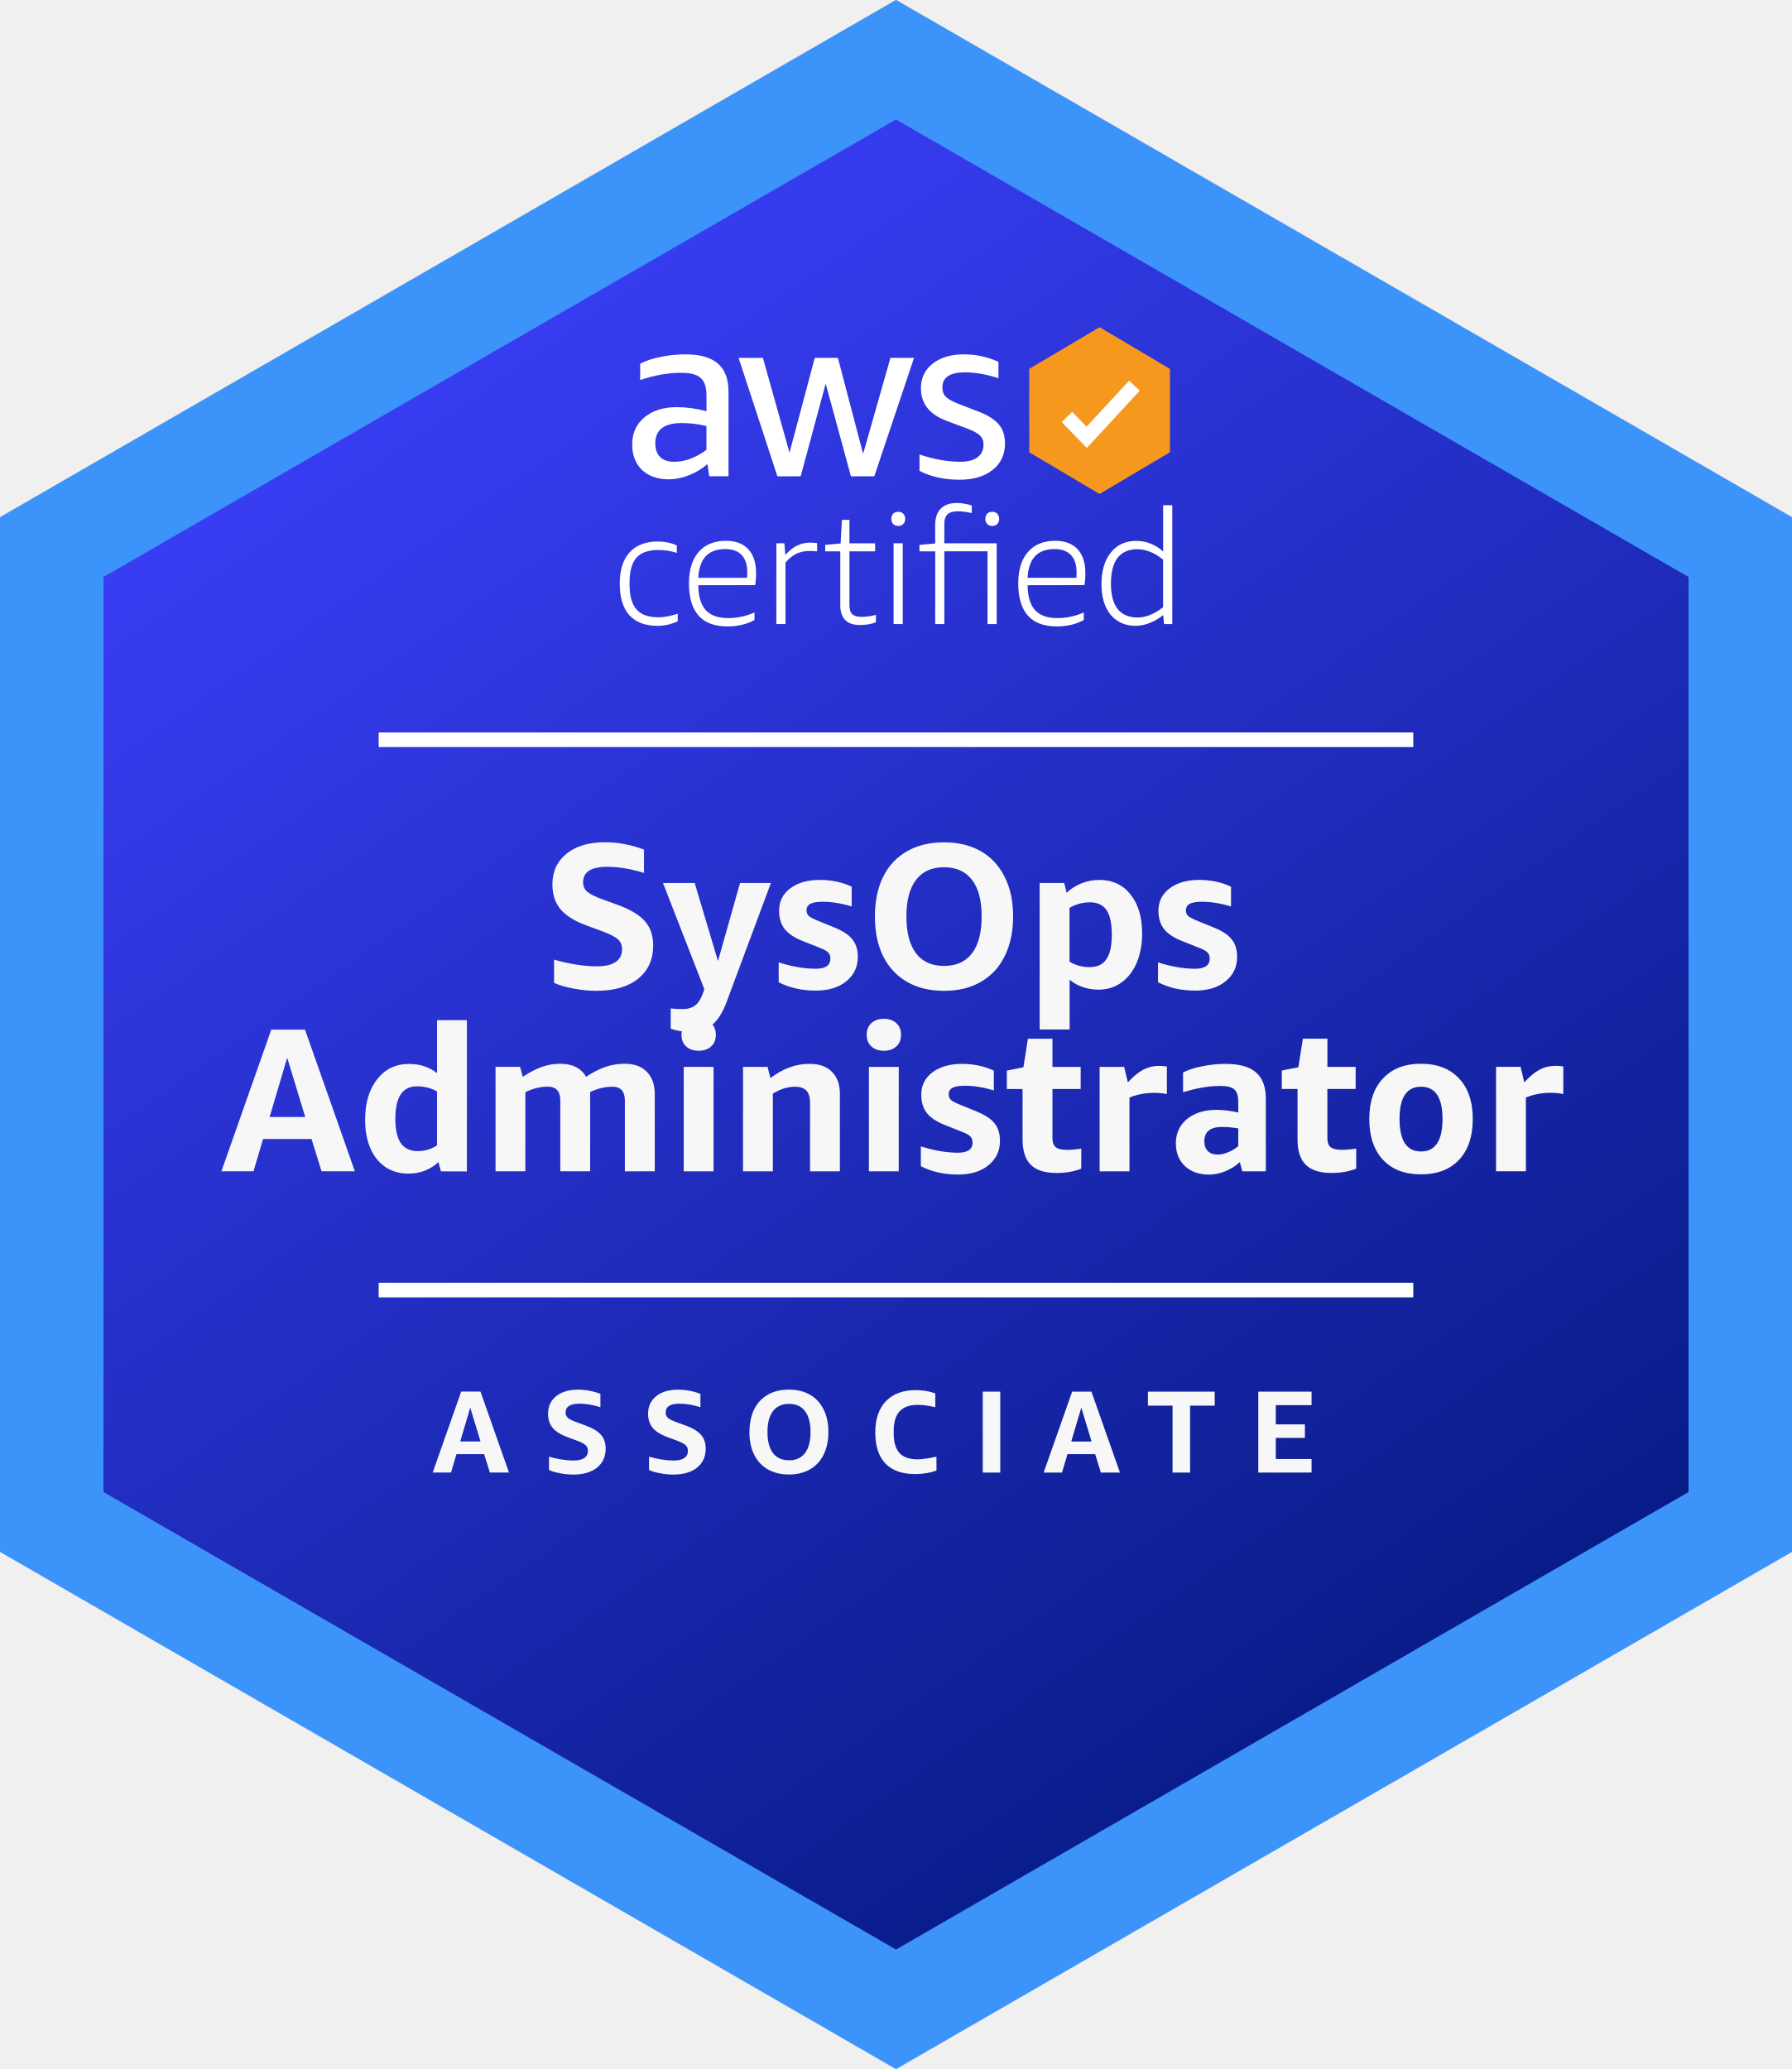
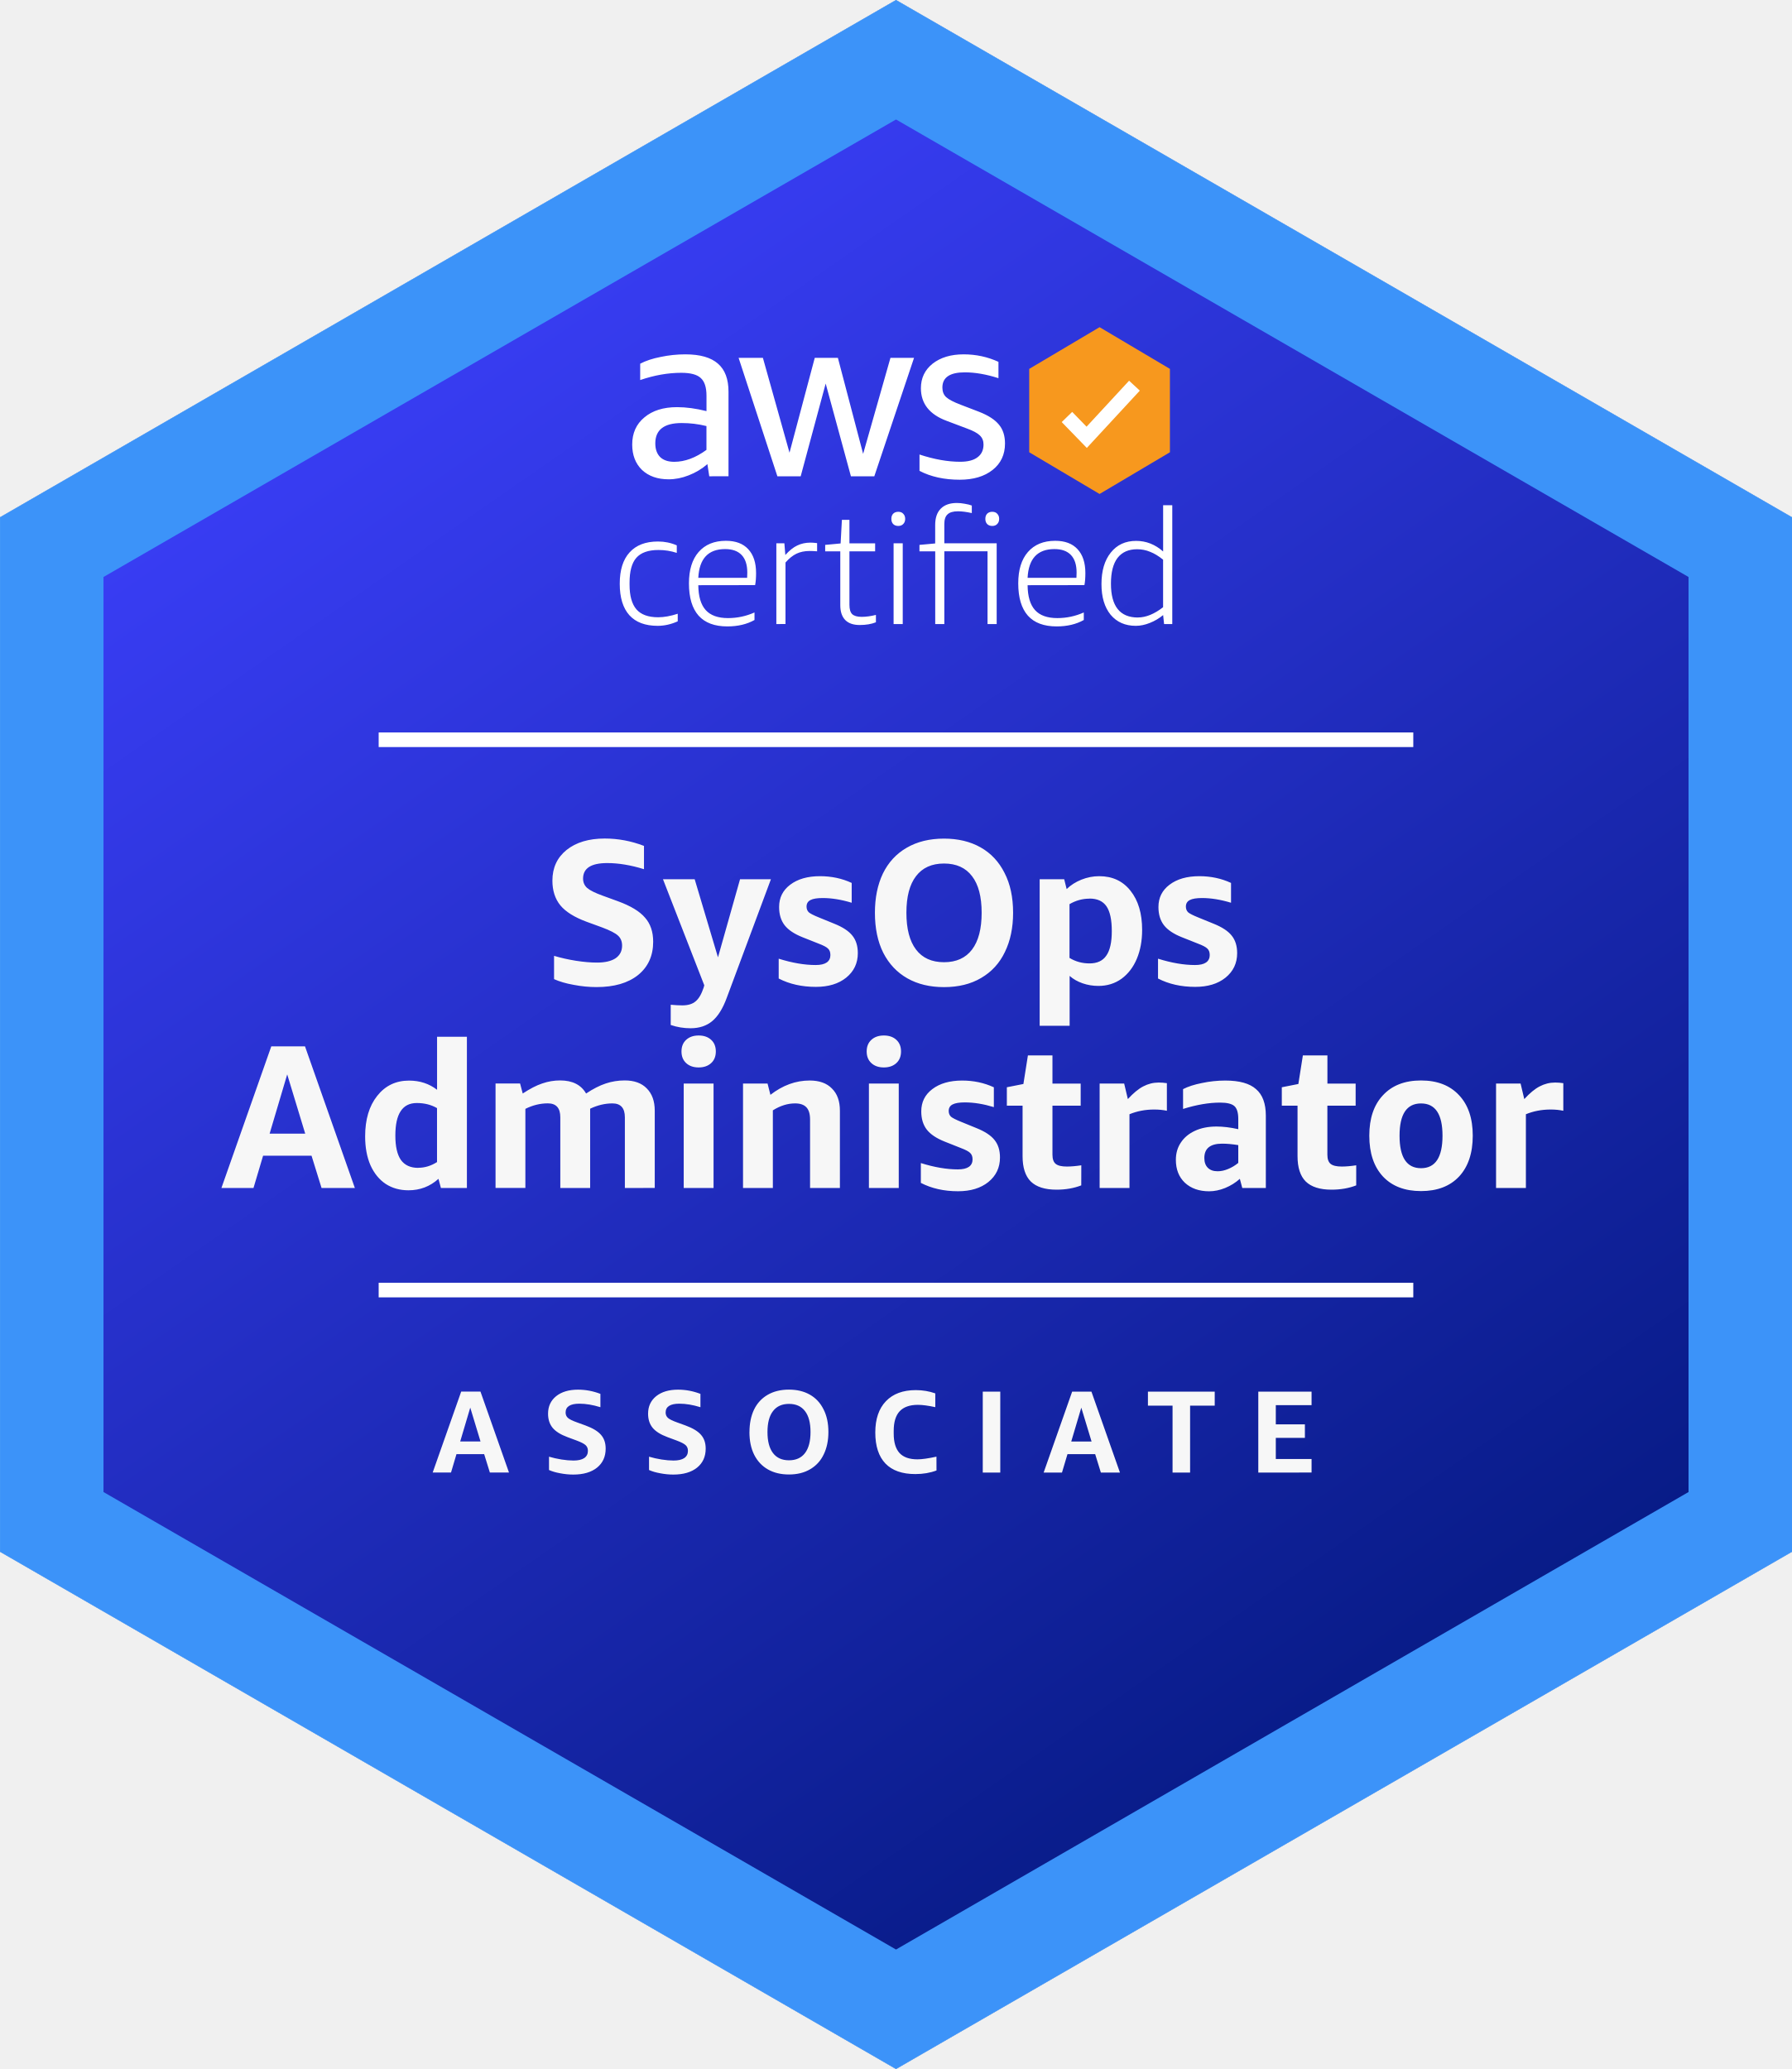
<svg xmlns="http://www.w3.org/2000/svg" xmlns:xlink="http://www.w3.org/1999/xlink" width="4.33cm" height="5cm" viewBox="0 0 43.301 50" version="1.1" id="svg1" xml:space="preserve">
  <defs id="defs1">
    <linearGradient id="linearGradient13">
      <stop style="stop-color:#5534bb;stop-opacity:1;" offset="0" id="stop12" />
      <stop style="stop-color:#341185;stop-opacity:1;" offset="1" id="stop13" />
    </linearGradient>
    <linearGradient id="linearGradient11">
      <stop style="stop-color:#59646f;stop-opacity:1;" offset="0" id="stop10" />
      <stop style="stop-color:#222f40;stop-opacity:1;" offset="1" id="stop11" />
    </linearGradient>
    <linearGradient id="linearGradient9">
      <stop style="stop-color:#008397;stop-opacity:1;" offset="0" id="stop8" />
      <stop style="stop-color:#00597c;stop-opacity:1;" offset="1" id="stop9" />
    </linearGradient>
    <rect x="47" y="68.5" width="94.5" height="49" id="rect3" />
    <linearGradient id="linearGradient2">
      <stop style="stop-color:#3a3ef7;stop-opacity:1;" offset="0" id="stop2" />
      <stop style="stop-color:#061a83;stop-opacity:1;" offset="1" id="stop3" />
    </linearGradient>
    <linearGradient xlink:href="#linearGradient9" id="linearGradient3" x1="7.086" y1="-1.946" x2="19.173" y2="15.44" gradientUnits="userSpaceOnUse" />
    <linearGradient xlink:href="#linearGradient2" id="linearGradient3-9" x1="7.086" y1="-1.946" x2="19.173" y2="15.44" gradientUnits="userSpaceOnUse" />
    <linearGradient xlink:href="#linearGradient11" id="linearGradient3-1" x1="7.086" y1="-1.946" x2="19.173" y2="15.44" gradientUnits="userSpaceOnUse" />
    <linearGradient xlink:href="#linearGradient13" id="linearGradient3-3" x1="7.086" y1="-1.946" x2="19.173" y2="15.44" gradientUnits="userSpaceOnUse" />
  </defs>
  <g id="layer1" transform="translate(-3.350001)">
    <path style="display:inline;fill:url(#linearGradient3);fill-opacity:1;stroke:#15caf7;stroke-width:1.226;stroke-dasharray:none;stroke-opacity:1" id="path1" d="M 23.101,12.523 13.097,18.299 3.093,12.523 3.093,0.971 13.097,-4.805 23.101,0.971 Z" transform="matrix(2.039204,0,0,2.039204,-1.706562,11.24175)" />
    <path style="display:inline;fill:url(#linearGradient3-3);fill-opacity:1;stroke:#7b78fa;stroke-width:1.226;stroke-dasharray:none;stroke-opacity:1" id="path1-00" d="M 23.101,12.523 13.097,18.299 3.093,12.523 3.093,0.971 13.097,-4.805 23.101,0.971 Z" transform="matrix(2.039204,0,0,2.039204,-1.70656,11.24175)" />
    <path style="display:inline;fill:url(#linearGradient3-1);fill-opacity:1;stroke:#d5dbdb;stroke-width:1.226;stroke-dasharray:none;stroke-opacity:1" id="path1-0" d="M 23.101,12.523 13.097,18.299 3.093,12.523 3.093,0.971 13.097,-4.805 23.101,0.971 Z" transform="matrix(2.039204,0,0,2.039204,-1.70656,11.24175)" />
    <path style="display:inline;fill:url(#linearGradient3-9);fill-opacity:1;stroke:#3c93f9;stroke-width:1.226;stroke-dasharray:none;stroke-opacity:1" id="path1-7" d="M 23.101,12.523 13.097,18.299 3.093,12.523 3.093,0.971 13.097,-4.805 23.101,0.971 Z" transform="matrix(2.039204,0,0,2.039204,-1.70656,11.24175)" />
-     <path style="opacity:1;fill:none;fill-opacity:1;stroke:#ffffff;stroke-width:0.353;stroke-dasharray:none;stroke-opacity:1" d="m 12.5,17.877 h 25" id="path3" />
-     <path style="fill:none;fill-opacity:1;stroke:#ffffff;stroke-width:0.353;stroke-dasharray:none;stroke-opacity:1" d="m 12.5,31.176 h 25" id="path3-3" />
+     <path id="path3" style="opacity:1;fill:none;fill-opacity:1;stroke:#ffffff;stroke-width:0.353;stroke-dasharray:none;stroke-opacity:1" d="M 12.5 17.877 L 37.5 17.877 L 12.5 17.877 z M 12.5 31.176 L 37.5 31.176 L 12.5 31.176 z " />
    <path d="M 15.187,35.586 15.049,35.141 H 14.38 L 14.248,35.586 h -0.443 l 0.689,-1.956 h 0.466 l 0.689,1.956 z m -0.717,-0.751 h 0.491 l -0.248,-0.818 z m 2.594,-0.104 q -0.251,-0.093 -0.361,-0.226 -0.11,-0.135 -0.11,-0.341 0,-0.265 0.195,-0.423 0.198,-0.158 0.528,-0.158 0.277,0 0.542,0.102 v 0.322 q -0.274,-0.085 -0.508,-0.085 -0.333,0 -0.333,0.214 0,0.079 0.056,0.13 0.059,0.051 0.217,0.107 l 0.209,0.076 q 0.262,0.096 0.373,0.226 0.113,0.127 0.113,0.333 0,0.291 -0.209,0.46 -0.209,0.167 -0.573,0.167 -0.158,0 -0.316,-0.031 -0.158,-0.028 -0.271,-0.079 v -0.322 q 0.141,0.042 0.302,0.068 0.161,0.025 0.291,0.025 0.167,0 0.257,-0.059 0.09,-0.062 0.09,-0.175 0,-0.087 -0.056,-0.138 -0.054,-0.051 -0.22,-0.113 z m 2.417,0 q -0.251,-0.093 -0.361,-0.226 -0.11,-0.135 -0.11,-0.341 0,-0.265 0.195,-0.423 0.198,-0.158 0.528,-0.158 0.277,0 0.542,0.102 v 0.322 q -0.274,-0.085 -0.508,-0.085 -0.333,0 -0.333,0.214 0,0.079 0.056,0.13 0.059,0.051 0.217,0.107 l 0.209,0.076 q 0.262,0.096 0.373,0.226 0.113,0.127 0.113,0.333 0,0.291 -0.209,0.46 -0.209,0.167 -0.573,0.167 -0.158,0 -0.316,-0.031 -0.158,-0.028 -0.271,-0.079 v -0.322 q 0.141,0.042 0.302,0.068 0.161,0.025 0.291,0.025 0.167,0 0.257,-0.059 0.09,-0.062 0.09,-0.175 0,-0.087 -0.056,-0.138 -0.054,-0.051 -0.22,-0.113 z m 2.414,-0.124 q 0,0.333 0.133,0.508 0.133,0.175 0.387,0.175 0.254,0 0.387,-0.175 0.133,-0.175 0.133,-0.508 0,-0.333 -0.133,-0.505 -0.133,-0.175 -0.387,-0.175 -0.254,0 -0.387,0.175 -0.133,0.172 -0.133,0.505 z m -0.435,0 q 0,-0.31 0.11,-0.542 0.113,-0.231 0.327,-0.356 0.217,-0.127 0.516,-0.127 0.291,0 0.505,0.121 0.214,0.121 0.33,0.353 0.119,0.229 0.119,0.55 0,0.31 -0.113,0.542 -0.11,0.231 -0.327,0.358 -0.214,0.127 -0.514,0.127 -0.291,0 -0.505,-0.121 -0.214,-0.121 -0.333,-0.353 -0.116,-0.231 -0.116,-0.553 z m 4.519,0.929 q -0.229,0.087 -0.511,0.087 -0.477,0 -0.722,-0.254 -0.246,-0.257 -0.246,-0.751 0,-0.488 0.257,-0.756 0.257,-0.268 0.722,-0.268 0.248,0 0.471,0.079 v 0.333 q -0.257,-0.056 -0.421,-0.056 -0.294,0 -0.44,0.155 -0.144,0.155 -0.144,0.474 v 0.065 q 0,0.316 0.141,0.471 0.141,0.152 0.432,0.152 0.164,0 0.46,-0.065 z m 1.118,0.051 v -1.956 h 0.423 v 1.956 z m 2.854,0 -0.138,-0.446 h -0.669 l -0.133,0.446 h -0.443 l 0.689,-1.956 h 0.466 l 0.689,1.956 z M 29.235,34.836 h 0.491 l -0.248,-0.818 z m 2.448,0.751 v -1.617 h -0.595 v -0.339 h 1.614 v 0.339 h -0.595 v 1.617 z m 2.072,0 v -1.956 h 1.287 v 0.327 h -0.864 v 0.463 h 0.703 v 0.327 h -0.703 v 0.511 h 0.864 v 0.327 z" id="text5" style="font-weight:bold;font-size:2.822px;line-height:0.9;font-family:'Amazon Ember';-inkscape-font-specification:'Amazon Ember, Bold';text-align:center;letter-spacing:0.794px;text-anchor:middle;fill:#f7f7f7;stroke-width:0.353" aria-label="ASSOCIATE" />
-     <g id="text3" style="font-weight:bold;font-size:4.939px;line-height:0.9;font-family:'Amazon Ember';-inkscape-font-specification:'Amazon Ember, Bold';text-align:center;letter-spacing:0px;text-anchor:middle;fill:#f7f7f7;stroke-width:0.353" aria-label="SysOps&#10;Administrator">
-       <path d="m 17.523,22.365 q -0.44,-0.163 -0.632,-0.395 -0.193,-0.237 -0.193,-0.598 0,-0.464 0.341,-0.741 0.346,-0.277 0.924,-0.277 0.484,0 0.948,0.178 v 0.563 q -0.479,-0.148 -0.889,-0.148 -0.583,0 -0.583,0.375 0,0.138 0.099,0.227 0.104,0.089 0.38,0.188 l 0.365,0.133 q 0.459,0.168 0.652,0.395 0.198,0.222 0.198,0.583 0,0.509 -0.365,0.805 -0.365,0.291 -1.003,0.291 -0.277,0 -0.553,-0.054 -0.277,-0.049 -0.474,-0.138 V 23.19 q 0.247,0.074 0.528,0.119 0.282,0.044 0.509,0.044 0.291,0 0.449,-0.104 0.158,-0.109 0.158,-0.306 0,-0.153 -0.099,-0.242 -0.094,-0.089 -0.385,-0.198 z m 2.845,1.536 -0.998,-2.563 h 0.766 l 0.563,1.887 0.533,-1.887 h 0.746 l -1.067,2.865 q -0.143,0.39 -0.351,0.563 -0.207,0.173 -0.524,0.173 -0.247,0 -0.479,-0.079 v -0.489 q 0.158,0.015 0.282,0.015 0.207,0 0.321,-0.099 0.114,-0.094 0.193,-0.331 z m 3.047,-0.736 q 0,-0.099 -0.059,-0.153 -0.054,-0.054 -0.227,-0.119 l -0.385,-0.153 q -0.301,-0.119 -0.435,-0.291 -0.133,-0.173 -0.133,-0.44 0,-0.336 0.267,-0.538 0.272,-0.207 0.721,-0.207 0.415,0 0.766,0.163 v 0.479 q -0.375,-0.114 -0.701,-0.114 -0.202,0 -0.296,0.049 -0.094,0.049 -0.094,0.158 0,0.084 0.054,0.138 0.059,0.049 0.242,0.123 l 0.375,0.153 q 0.306,0.123 0.435,0.286 0.133,0.163 0.133,0.425 0,0.365 -0.282,0.593 -0.277,0.222 -0.731,0.222 -0.509,0 -0.899,-0.202 v -0.479 q 0.489,0.153 0.894,0.153 0.356,0 0.356,-0.247 z m 1.837,-1.017 q 0,0.583 0.232,0.889 0.232,0.306 0.677,0.306 0.445,0 0.677,-0.306 0.232,-0.306 0.232,-0.889 0,-0.583 -0.232,-0.884 -0.232,-0.306 -0.677,-0.306 -0.445,0 -0.677,0.306 -0.232,0.301 -0.232,0.884 z m -0.761,0 q 0,-0.543 0.193,-0.948 0.198,-0.405 0.573,-0.622 0.38,-0.222 0.904,-0.222 0.509,0 0.884,0.212 0.375,0.212 0.578,0.617 0.207,0.4 0.207,0.963 0,0.543 -0.198,0.948 -0.193,0.405 -0.573,0.627 -0.375,0.222 -0.899,0.222 -0.509,0 -0.884,-0.212 -0.375,-0.212 -0.583,-0.617 -0.202,-0.405 -0.202,-0.968 z m 3.981,2.731 v -3.541 h 0.593 l 0.059,0.237 q 0.148,-0.143 0.356,-0.227 0.212,-0.084 0.43,-0.084 0.479,0 0.756,0.351 0.282,0.351 0.282,0.948 0,0.39 -0.128,0.696 -0.128,0.306 -0.37,0.484 -0.242,0.173 -0.558,0.173 -0.202,0 -0.385,-0.064 -0.183,-0.064 -0.311,-0.178 v 1.205 z m 1.205,-3.072 q -0.257,0 -0.484,0.133 v 1.299 q 0.217,0.133 0.484,0.133 0.277,0 0.405,-0.188 0.133,-0.188 0.133,-0.593 0,-0.41 -0.128,-0.598 -0.128,-0.188 -0.41,-0.188 z m 2.904,1.358 q 0,-0.099 -0.059,-0.153 -0.054,-0.054 -0.227,-0.119 l -0.385,-0.153 q -0.301,-0.119 -0.435,-0.291 -0.133,-0.173 -0.133,-0.44 0,-0.336 0.267,-0.538 0.272,-0.207 0.721,-0.207 0.415,0 0.766,0.163 v 0.479 q -0.375,-0.114 -0.701,-0.114 -0.202,0 -0.296,0.049 -0.094,0.049 -0.094,0.158 0,0.084 0.054,0.138 0.059,0.049 0.242,0.123 l 0.375,0.153 q 0.306,0.123 0.435,0.286 0.133,0.163 0.133,0.425 0,0.365 -0.282,0.593 -0.277,0.222 -0.731,0.222 -0.509,0 -0.899,-0.202 v -0.479 q 0.489,0.153 0.894,0.153 0.356,0 0.356,-0.247 z" id="path2" />
-       <path d="M 11.12,28.306 10.878,27.526 H 9.707 L 9.475,28.306 H 8.7 l 1.205,-3.423 h 0.815 l 1.205,3.423 z M 9.865,26.993 H 10.725 l -0.435,-1.432 z m 4.139,1.314 -0.059,-0.222 q -0.306,0.277 -0.726,0.277 -0.311,0 -0.548,-0.153 -0.237,-0.158 -0.37,-0.454 -0.128,-0.296 -0.128,-0.696 0,-0.612 0.291,-0.978 0.291,-0.37 0.77,-0.37 0.39,0 0.677,0.222 v -1.279 h 0.721 v 3.655 z m -0.548,-0.489 q 0.237,0 0.454,-0.138 v -1.304 q -0.212,-0.123 -0.489,-0.123 -0.262,0 -0.39,0.198 -0.128,0.193 -0.128,0.588 0,0.395 0.133,0.588 0.138,0.193 0.42,0.193 z m 4.993,0.489 v -1.709 q 0,-0.336 -0.301,-0.336 -0.267,0 -0.538,0.128 v 0.049 1.867 h -0.721 v -1.709 q 0,-0.336 -0.301,-0.336 -0.277,0 -0.543,0.133 v 1.911 h -0.721 v -2.524 h 0.593 l 0.064,0.242 q 0.262,-0.173 0.469,-0.242 0.212,-0.074 0.435,-0.074 0.445,0 0.627,0.316 0.252,-0.168 0.474,-0.242 0.222,-0.074 0.459,-0.074 0.346,0 0.533,0.193 0.193,0.193 0.193,0.538 v 1.867 z m 1.422,0 v -2.524 h 0.721 v 2.524 z m 0.361,-2.914 q -0.188,0 -0.301,-0.104 -0.114,-0.104 -0.114,-0.282 0,-0.178 0.114,-0.282 0.114,-0.104 0.301,-0.104 0.188,0 0.301,0.104 0.114,0.104 0.114,0.282 0,0.178 -0.114,0.282 -0.114,0.104 -0.301,0.104 z m 2.692,2.914 v -1.655 q 0,-0.202 -0.089,-0.296 -0.089,-0.094 -0.272,-0.094 -0.272,0 -0.538,0.168 v 1.877 h -0.721 v -2.524 h 0.593 l 0.069,0.272 q 0.445,-0.346 0.948,-0.346 0.351,0 0.538,0.193 0.193,0.188 0.193,0.538 v 1.867 z m 1.422,0 v -2.524 h 0.721 v 2.524 z m 0.361,-2.914 q -0.188,0 -0.301,-0.104 -0.114,-0.104 -0.114,-0.282 0,-0.178 0.114,-0.282 0.114,-0.104 0.301,-0.104 0.188,0 0.301,0.104 0.114,0.104 0.114,0.282 0,0.178 -0.114,0.282 -0.114,0.104 -0.301,0.104 z m 2.143,2.218 q 0,-0.099 -0.059,-0.153 -0.054,-0.054 -0.227,-0.119 l -0.385,-0.153 q -0.301,-0.119 -0.435,-0.291 -0.133,-0.173 -0.133,-0.44 0,-0.336 0.267,-0.538 0.272,-0.207 0.721,-0.207 0.415,0 0.766,0.163 v 0.479 q -0.375,-0.114 -0.701,-0.114 -0.202,0 -0.296,0.049 -0.094,0.049 -0.094,0.158 0,0.084 0.054,0.138 0.059,0.049 0.242,0.123 l 0.375,0.153 q 0.306,0.123 0.435,0.286 0.133,0.163 0.133,0.425 0,0.365 -0.282,0.593 -0.277,0.222 -0.731,0.222 -0.509,0 -0.899,-0.202 v -0.479 q 0.489,0.153 0.894,0.153 0.356,0 0.356,-0.247 z m 2.627,0.632 q -0.267,0.104 -0.598,0.104 -0.42,0 -0.622,-0.198 -0.198,-0.198 -0.198,-0.612 v -1.22 h -0.38 v -0.445 l 0.4,-0.079 0.109,-0.691 h 0.593 v 0.682 h 0.682 v 0.533 h -0.682 v 1.185 q 0,0.158 0.079,0.222 0.079,0.064 0.267,0.064 0.153,0 0.351,-0.03 z m 0.444,0.064 v -2.524 h 0.593 l 0.089,0.375 q 0.198,-0.217 0.37,-0.306 0.178,-0.094 0.375,-0.094 0.094,0 0.198,0.015 v 0.667 q -0.138,-0.03 -0.306,-0.03 -0.321,0 -0.598,0.114 v 1.783 z m 3.447,0 -0.059,-0.222 q -0.153,0.138 -0.356,0.222 -0.198,0.079 -0.385,0.079 -0.365,0 -0.588,-0.207 -0.217,-0.207 -0.217,-0.553 0,-0.237 0.119,-0.415 0.119,-0.183 0.341,-0.286 0.222,-0.104 0.524,-0.104 0.237,0 0.524,0.064 v -0.247 q 0,-0.227 -0.094,-0.311 -0.094,-0.084 -0.346,-0.084 -0.405,0 -0.894,0.153 v -0.479 q 0.183,-0.094 0.459,-0.148 0.277,-0.059 0.563,-0.059 0.509,0 0.741,0.207 0.237,0.202 0.237,0.642 v 1.748 z M 32.772,27.901 q 0.123,0 0.252,-0.054 0.133,-0.054 0.247,-0.148 v -0.43 q -0.217,-0.035 -0.39,-0.035 -0.43,0 -0.43,0.346 0,0.153 0.084,0.237 0.084,0.084 0.237,0.084 z m 3.349,0.341 q -0.267,0.104 -0.598,0.104 -0.42,0 -0.622,-0.198 -0.198,-0.198 -0.198,-0.612 v -1.22 h -0.38 v -0.445 l 0.4,-0.079 0.109,-0.691 h 0.593 v 0.682 h 0.682 v 0.533 H 35.424 v 1.185 q 0,0.158 0.079,0.222 0.079,0.064 0.267,0.064 0.153,0 0.351,-0.03 z m 1.566,0.138 q -0.588,0 -0.919,-0.351 -0.331,-0.356 -0.331,-0.988 0,-0.627 0.331,-0.978 0.331,-0.356 0.919,-0.356 0.588,0 0.919,0.356 0.331,0.351 0.331,0.978 0,0.632 -0.331,0.988 -0.331,0.351 -0.919,0.351 z m 0,-0.553 q 0.519,0 0.519,-0.785 0,-0.78 -0.519,-0.78 -0.519,0 -0.519,0.78 0,0.785 0.519,0.785 z m 1.813,0.479 v -2.524 h 0.593 l 0.089,0.375 q 0.198,-0.217 0.37,-0.306 0.178,-0.094 0.375,-0.094 0.094,0 0.198,0.015 v 0.667 q -0.138,-0.03 -0.306,-0.03 -0.321,0 -0.598,0.114 v 1.783 z" id="path4" />
+     <g id="text3" style="font-weight:bold;font-size:4.939px;line-height:1;font-family:'Amazon Ember';-inkscape-font-specification:'Amazon Ember, Bold';text-align:center;letter-spacing:0px;text-anchor:middle;fill:#f7f7f7;stroke-width:0.353" aria-label="SysOps&#10;Administrator">
+       <path d="m 17.523,22.275 q -0.44,-0.163 -0.632,-0.395 -0.193,-0.237 -0.193,-0.598 0,-0.464 0.341,-0.741 0.346,-0.277 0.924,-0.277 0.484,0 0.948,0.178 v 0.563 q -0.479,-0.148 -0.889,-0.148 -0.583,0 -0.583,0.375 0,0.138 0.099,0.227 0.104,0.089 0.38,0.188 l 0.365,0.133 q 0.459,0.168 0.652,0.395 0.198,0.222 0.198,0.583 0,0.509 -0.365,0.805 -0.365,0.291 -1.003,0.291 -0.277,0 -0.553,-0.054 -0.277,-0.049 -0.474,-0.138 V 23.099 q 0.247,0.074 0.528,0.119 0.282,0.044 0.509,0.044 0.291,0 0.449,-0.104 0.158,-0.109 0.158,-0.306 0,-0.153 -0.099,-0.242 -0.094,-0.089 -0.385,-0.198 z m 2.845,1.536 -0.998,-2.563 h 0.766 l 0.563,1.887 0.533,-1.887 h 0.746 l -1.067,2.865 q -0.143,0.39 -0.351,0.563 -0.207,0.173 -0.524,0.173 -0.247,0 -0.479,-0.079 v -0.489 q 0.158,0.015 0.282,0.015 0.207,0 0.321,-0.099 0.114,-0.094 0.193,-0.331 z m 3.047,-0.736 q 0,-0.099 -0.059,-0.153 -0.054,-0.054 -0.227,-0.119 l -0.385,-0.153 q -0.301,-0.119 -0.435,-0.291 -0.133,-0.173 -0.133,-0.44 0,-0.336 0.267,-0.538 0.272,-0.207 0.721,-0.207 0.415,0 0.766,0.163 v 0.479 q -0.375,-0.114 -0.701,-0.114 -0.202,0 -0.296,0.049 -0.094,0.049 -0.094,0.158 0,0.084 0.054,0.138 0.059,0.049 0.242,0.123 l 0.375,0.153 q 0.306,0.123 0.435,0.286 0.133,0.163 0.133,0.425 0,0.365 -0.282,0.593 -0.277,0.222 -0.731,0.222 -0.509,0 -0.899,-0.202 v -0.479 q 0.489,0.153 0.894,0.153 0.356,0 0.356,-0.247 z m 1.837,-1.017 q 0,0.583 0.232,0.889 0.232,0.306 0.677,0.306 0.445,0 0.677,-0.306 0.232,-0.306 0.232,-0.889 0,-0.583 -0.232,-0.884 -0.232,-0.306 -0.677,-0.306 -0.445,0 -0.677,0.306 -0.232,0.301 -0.232,0.884 z m -0.761,0 q 0,-0.543 0.193,-0.948 0.198,-0.405 0.573,-0.622 0.38,-0.222 0.904,-0.222 0.509,0 0.884,0.212 0.375,0.212 0.578,0.617 0.207,0.4 0.207,0.963 0,0.543 -0.198,0.948 -0.193,0.405 -0.573,0.627 -0.375,0.222 -0.899,0.222 -0.509,0 -0.884,-0.212 -0.375,-0.212 -0.583,-0.617 -0.202,-0.405 -0.202,-0.968 z m 3.981,2.731 v -3.541 h 0.593 l 0.059,0.237 q 0.148,-0.143 0.356,-0.227 0.212,-0.084 0.43,-0.084 0.479,0 0.756,0.351 0.282,0.351 0.282,0.948 0,0.39 -0.128,0.696 -0.128,0.306 -0.37,0.484 -0.242,0.173 -0.558,0.173 -0.202,0 -0.385,-0.064 -0.183,-0.064 -0.311,-0.178 v 1.205 z m 1.205,-3.072 q -0.257,0 -0.484,0.133 v 1.299 q 0.217,0.133 0.484,0.133 0.277,0 0.405,-0.188 0.133,-0.188 0.133,-0.593 0,-0.41 -0.128,-0.598 -0.128,-0.188 -0.41,-0.188 z m 2.904,1.358 q 0,-0.099 -0.059,-0.153 -0.054,-0.054 -0.227,-0.119 l -0.385,-0.153 q -0.301,-0.119 -0.435,-0.291 -0.133,-0.173 -0.133,-0.44 0,-0.336 0.267,-0.538 0.272,-0.207 0.721,-0.207 0.415,0 0.766,0.163 v 0.479 q -0.375,-0.114 -0.701,-0.114 -0.202,0 -0.296,0.049 -0.094,0.049 -0.094,0.158 0,0.084 0.054,0.138 0.059,0.049 0.242,0.123 l 0.375,0.153 q 0.306,0.123 0.435,0.286 0.133,0.163 0.133,0.425 0,0.365 -0.282,0.593 -0.277,0.222 -0.731,0.222 -0.509,0 -0.899,-0.202 v -0.479 q 0.489,0.153 0.894,0.153 0.356,0 0.356,-0.247 z" id="path4" />
+       <path d="M 11.12,28.71 10.878,27.93 H 9.707 L 9.475,28.71 H 8.7 l 1.205,-3.423 h 0.815 l 1.205,3.423 z M 9.865,27.396 H 10.725 l -0.435,-1.432 z m 4.139,1.314 -0.059,-0.222 q -0.306,0.277 -0.726,0.277 -0.311,0 -0.548,-0.153 -0.237,-0.158 -0.37,-0.454 -0.128,-0.296 -0.128,-0.696 0,-0.612 0.291,-0.978 0.291,-0.37 0.77,-0.37 0.39,0 0.677,0.222 V 25.055 h 0.721 v 3.655 z m -0.548,-0.489 q 0.237,0 0.454,-0.138 v -1.304 q -0.212,-0.123 -0.489,-0.123 -0.262,0 -0.39,0.198 -0.128,0.193 -0.128,0.588 0,0.395 0.133,0.588 0.138,0.193 0.42,0.193 z m 4.993,0.489 v -1.709 q 0,-0.336 -0.301,-0.336 -0.267,0 -0.538,0.128 v 0.049 1.867 h -0.721 v -1.709 q 0,-0.336 -0.301,-0.336 -0.277,0 -0.543,0.133 v 1.911 h -0.721 v -2.524 h 0.593 l 0.064,0.242 q 0.262,-0.173 0.469,-0.242 0.212,-0.074 0.435,-0.074 0.445,0 0.627,0.316 0.252,-0.168 0.474,-0.242 0.222,-0.074 0.459,-0.074 0.346,0 0.533,0.193 0.193,0.193 0.193,0.538 v 1.867 z m 1.422,0 v -2.524 h 0.721 v 2.524 z m 0.361,-2.914 q -0.188,0 -0.301,-0.104 -0.114,-0.104 -0.114,-0.282 0,-0.178 0.114,-0.282 0.114,-0.104 0.301,-0.104 0.188,0 0.301,0.104 0.114,0.104 0.114,0.282 0,0.178 -0.114,0.282 -0.114,0.104 -0.301,0.104 z m 2.692,2.914 v -1.655 q 0,-0.202 -0.089,-0.296 -0.089,-0.094 -0.272,-0.094 -0.272,0 -0.538,0.168 v 1.877 h -0.721 v -2.524 h 0.593 l 0.069,0.272 q 0.445,-0.346 0.948,-0.346 0.351,0 0.538,0.193 0.193,0.188 0.193,0.538 v 1.867 z m 1.422,0 v -2.524 h 0.721 v 2.524 z m 0.361,-2.914 q -0.188,0 -0.301,-0.104 -0.114,-0.104 -0.114,-0.282 0,-0.178 0.114,-0.282 0.114,-0.104 0.301,-0.104 0.188,0 0.301,0.104 0.114,0.104 0.114,0.282 0,0.178 -0.114,0.282 -0.114,0.104 -0.301,0.104 z m 2.143,2.218 q 0,-0.099 -0.059,-0.153 -0.054,-0.054 -0.227,-0.119 l -0.385,-0.153 q -0.301,-0.119 -0.435,-0.291 -0.133,-0.173 -0.133,-0.44 0,-0.336 0.267,-0.538 0.272,-0.207 0.721,-0.207 0.415,0 0.766,0.163 v 0.479 q -0.375,-0.114 -0.701,-0.114 -0.202,0 -0.296,0.049 -0.094,0.049 -0.094,0.158 0,0.084 0.054,0.138 0.059,0.049 0.242,0.123 l 0.375,0.153 q 0.306,0.123 0.435,0.286 0.133,0.163 0.133,0.425 0,0.365 -0.282,0.593 -0.277,0.222 -0.731,0.222 -0.509,0 -0.899,-0.202 v -0.479 q 0.489,0.153 0.894,0.153 0.356,0 0.356,-0.247 z m 2.627,0.632 q -0.267,0.104 -0.598,0.104 -0.42,0 -0.622,-0.198 -0.198,-0.198 -0.198,-0.612 v -1.22 h -0.38 v -0.445 l 0.4,-0.079 0.109,-0.691 h 0.593 v 0.682 h 0.682 v 0.533 h -0.682 v 1.185 q 0,0.158 0.079,0.222 0.079,0.064 0.267,0.064 0.153,0 0.351,-0.03 z m 0.444,0.064 v -2.524 h 0.593 l 0.089,0.375 q 0.198,-0.217 0.37,-0.306 0.178,-0.094 0.375,-0.094 0.094,0 0.198,0.015 v 0.667 q -0.138,-0.03 -0.306,-0.03 -0.321,0 -0.598,0.114 v 1.783 z m 3.447,0 -0.059,-0.222 q -0.153,0.138 -0.356,0.222 -0.198,0.079 -0.385,0.079 -0.365,0 -0.588,-0.207 -0.217,-0.207 -0.217,-0.553 0,-0.237 0.119,-0.415 0.119,-0.183 0.341,-0.286 0.222,-0.104 0.524,-0.104 0.237,0 0.524,0.064 v -0.247 q 0,-0.227 -0.094,-0.311 -0.094,-0.084 -0.346,-0.084 -0.405,0 -0.894,0.153 v -0.479 q 0.183,-0.094 0.459,-0.148 0.277,-0.059 0.563,-0.059 0.509,0 0.741,0.207 0.237,0.202 0.237,0.642 v 1.748 z M 32.772,28.305 q 0.123,0 0.252,-0.054 0.133,-0.054 0.247,-0.148 v -0.43 q -0.217,-0.035 -0.39,-0.035 -0.43,0 -0.43,0.346 0,0.153 0.084,0.237 0.084,0.084 0.237,0.084 z m 3.349,0.341 q -0.267,0.104 -0.598,0.104 -0.42,0 -0.622,-0.198 -0.198,-0.198 -0.198,-0.612 v -1.22 h -0.38 v -0.445 l 0.4,-0.079 0.109,-0.691 h 0.593 v 0.682 h 0.682 v 0.533 H 35.424 v 1.185 q 0,0.158 0.079,0.222 0.079,0.064 0.267,0.064 0.153,0 0.351,-0.03 z m 1.566,0.138 q -0.588,0 -0.919,-0.351 -0.331,-0.356 -0.331,-0.988 0,-0.627 0.331,-0.978 0.331,-0.356 0.919,-0.356 0.588,0 0.919,0.356 0.331,0.351 0.331,0.978 0,0.632 -0.331,0.988 -0.331,0.351 -0.919,0.351 z m 0,-0.553 q 0.519,0 0.519,-0.785 0,-0.78 -0.519,-0.78 -0.519,0 -0.519,0.78 0,0.785 0.519,0.785 z m 1.813,0.479 v -2.524 h 0.593 l 0.089,0.375 q 0.198,-0.217 0.37,-0.306 0.178,-0.094 0.375,-0.094 0.094,0 0.198,0.015 v 0.667 q -0.138,-0.03 -0.306,-0.03 -0.321,0 -0.598,0.114 v 1.783 z" id="path6" />
    </g>
    <g id="g8" transform="translate(0.1322917,-0.5291667)">
      <path style="display:inline;opacity:1;fill:#f7981e;fill-opacity:1;stroke:none;stroke-width:0.357" id="path5" d="m 10.609,24.423 -1.745,1.008 -1.745,-1.008 10e-8,-2.015 1.745,-1.008 1.745,1.008 z" transform="matrix(0.9741859,0,0,1,21.15199,-12.96458)" />
      <path style="opacity:1;fill:none;fill-opacity:1;stroke:#ffffff;stroke-width:0.353;stroke-dasharray:none;stroke-opacity:1" d="m 28.999,10.606 0.477,0.491 1.154,-1.248" id="path7" />
      <path style="font-weight:300;font-size:3.881px;font-family:'Amazon Ember';-inkscape-font-specification:'Amazon Ember Light';letter-spacing:0px;fill:#ffffff;stroke-width:2.5" d="m 19.594,15.544 q -0.241,0.109 -0.485,0.109 -0.45,0 -0.683,-0.256 -0.233,-0.26 -0.233,-0.761 0,-0.497 0.237,-0.757 0.237,-0.264 0.687,-0.264 0.241,0 0.454,0.093 v 0.182 q -0.213,-0.07 -0.442,-0.07 -0.369,0 -0.536,0.19 -0.163,0.186 -0.163,0.601 v 0.047 q 0,0.404 0.167,0.598 0.167,0.19 0.524,0.19 0.213,0 0.473,-0.085 z m 0.497,-0.873 q 0.004,0.407 0.179,0.601 0.175,0.194 0.539,0.194 0.334,0 0.64,-0.136 v 0.182 q -0.276,0.155 -0.656,0.155 -0.462,0 -0.695,-0.26 -0.233,-0.264 -0.233,-0.78 0,-0.489 0.233,-0.757 0.237,-0.272 0.66,-0.272 0.353,0 0.539,0.202 0.19,0.202 0.19,0.578 0,0.175 -0.023,0.291 z m 0.648,-0.873 q -0.613,0 -0.648,0.695 h 1.18 q 0.004,-0.054 0.004,-0.128 0,-0.279 -0.136,-0.423 -0.136,-0.144 -0.4,-0.144 z M 21.977,15.61 v -1.952 h 0.194 l 0.023,0.283 q 0.147,-0.163 0.287,-0.229 0.144,-0.07 0.322,-0.07 0.066,0 0.159,0.012 v 0.198 q -0.101,-0.008 -0.182,-0.008 -0.179,0 -0.318,0.066 -0.136,0.066 -0.264,0.213 v 1.486 z m 2.406,-0.043 q -0.163,0.066 -0.392,0.066 -0.229,0 -0.349,-0.12 -0.12,-0.124 -0.12,-0.357 V 13.853 H 23.157 V 13.697 l 0.373,-0.035 0.031,-0.57 h 0.182 v 0.567 h 0.621 v 0.194 h -0.621 v 1.292 q 0,0.159 0.066,0.225 0.07,0.066 0.229,0.066 0.159,0 0.345,-0.047 z m 0.427,0.043 V 13.658 H 25.031 v 1.952 z m 0.113,-2.371 q -0.078,0 -0.124,-0.047 -0.043,-0.047 -0.043,-0.124 0,-0.078 0.043,-0.124 0.047,-0.047 0.124,-0.047 0.078,0 0.12,0.047 0.047,0.047 0.047,0.124 0,0.078 -0.047,0.124 -0.043,0.047 -0.12,0.047 z m 0.893,2.371 V 13.853 H 25.435 V 13.697 l 0.38,-0.035 v -0.446 q 0,-0.26 0.136,-0.396 0.136,-0.136 0.388,-0.136 0.093,0 0.19,0.019 0.101,0.016 0.171,0.043 v 0.182 q -0.194,-0.043 -0.334,-0.043 -0.175,0 -0.252,0.074 -0.078,0.07 -0.078,0.233 v 0.466 h 1.265 v 1.952 h -0.221 v -1.758 h -1.044 v 1.758 z m 1.378,-2.371 q -0.078,0 -0.124,-0.047 -0.043,-0.047 -0.043,-0.124 0,-0.078 0.043,-0.124 0.047,-0.047 0.124,-0.047 0.078,0 0.12,0.047 0.047,0.047 0.047,0.124 0,0.078 -0.047,0.124 -0.043,0.047 -0.12,0.047 z m 0.854,1.432 q 0.004,0.407 0.179,0.601 0.175,0.194 0.539,0.194 0.334,0 0.64,-0.136 v 0.182 q -0.276,0.155 -0.656,0.155 -0.462,0 -0.695,-0.26 -0.233,-0.264 -0.233,-0.78 0,-0.489 0.233,-0.757 0.237,-0.272 0.66,-0.272 0.353,0 0.539,0.202 0.19,0.202 0.19,0.578 0,0.175 -0.023,0.291 z m 0.648,-0.873 q -0.613,0 -0.648,0.695 h 1.18 q 0.004,-0.054 0.004,-0.128 0,-0.279 -0.136,-0.423 -0.136,-0.144 -0.4,-0.144 z m 2.65,1.812 -0.023,-0.217 q -0.144,0.12 -0.322,0.19 -0.175,0.07 -0.338,0.07 -0.384,0 -0.609,-0.268 -0.221,-0.272 -0.221,-0.741 0,-0.481 0.225,-0.761 0.225,-0.283 0.613,-0.283 0.361,0 0.652,0.256 v -1.118 h 0.221 v 2.872 z m -0.633,-0.159 q 0.291,0 0.609,-0.248 v -1.149 q -0.163,-0.132 -0.314,-0.19 -0.147,-0.062 -0.314,-0.062 -0.31,0 -0.473,0.21 -0.159,0.21 -0.159,0.621 0,0.819 0.652,0.819 z" id="text2" aria-label="certified" />
      <path style="font-size:5.644px;font-family:'Amazon Ember';-inkscape-font-specification:'Amazon Ember';letter-spacing:-0.132px;fill:#ffffff;stroke-width:2.5" d="m 20.356,12.039 -0.045,-0.294 q -0.203,0.175 -0.452,0.271 -0.243,0.096 -0.485,0.096 -0.401,0 -0.643,-0.226 -0.237,-0.231 -0.237,-0.615 0,-0.412 0.294,-0.655 0.294,-0.248 0.79,-0.248 0.327,0 0.711,0.096 V 10.091 q 0,-0.305 -0.141,-0.429 -0.135,-0.124 -0.468,-0.124 -0.48,0 -0.993,0.175 V 9.318 q 0.203,-0.107 0.497,-0.164 0.294,-0.062 0.593,-0.062 0.536,0 0.79,0.226 0.254,0.22 0.254,0.677 v 2.043 z m -0.847,-0.35 q 0.384,0 0.779,-0.288 v -0.576 q -0.294,-0.073 -0.598,-0.073 -0.638,0 -0.638,0.491 0,0.214 0.119,0.333 0.119,0.113 0.339,0.113 z m 4.27,0.35 -0.61,-2.241 -0.604,2.241 H 22.002 L 21.065,9.177 h 0.587 l 0.643,2.292 0.61,-2.292 h 0.559 l 0.61,2.32 0.66,-2.32 h 0.57 l -0.96,2.862 z m 3.204,-0.768 q 0,-0.135 -0.09,-0.22 -0.085,-0.085 -0.316,-0.169 l -0.48,-0.181 q -0.627,-0.231 -0.627,-0.79 0,-0.367 0.282,-0.593 0.288,-0.226 0.751,-0.226 0.446,0 0.841,0.181 v 0.395 q -0.44,-0.141 -0.813,-0.141 -0.542,0 -0.542,0.367 0,0.147 0.09,0.231 0.09,0.085 0.356,0.186 l 0.44,0.169 q 0.333,0.13 0.48,0.31 0.147,0.175 0.147,0.457 0,0.401 -0.299,0.638 -0.299,0.237 -0.796,0.237 -0.559,0 -0.971,-0.214 v -0.395 q 0.531,0.175 0.982,0.175 0.277,0 0.418,-0.107 0.147,-0.107 0.147,-0.31 z" id="text1" aria-label="aws" />
    </g>
  </g>
  <g id="layer4" style="display:inline">
    <path id="path1-2" style="display:none;vector-effect:non-scaling-stroke;fill:none;fill-opacity:1;stroke:#ff00ff;stroke-width:0.265;stroke-dasharray:none;stroke-opacity:1;-inkscape-stroke:hairline" d="M 21.389,0.986 C 14.499,4.961 7.611,8.942 0.719,12.915 c 0,8.057 2.1e-7,16.114 0,24.172 6.98,4.023 13.955,8.055 20.934,12.08 6.977,-4.025 13.951,-8.057 20.93,-12.08 0,-8.057 0,-16.114 0,-24.172 C 35.603,8.892 28.63,4.86 21.652,0.835 l -0.177,0.102 z" />
  </g>
</svg>
